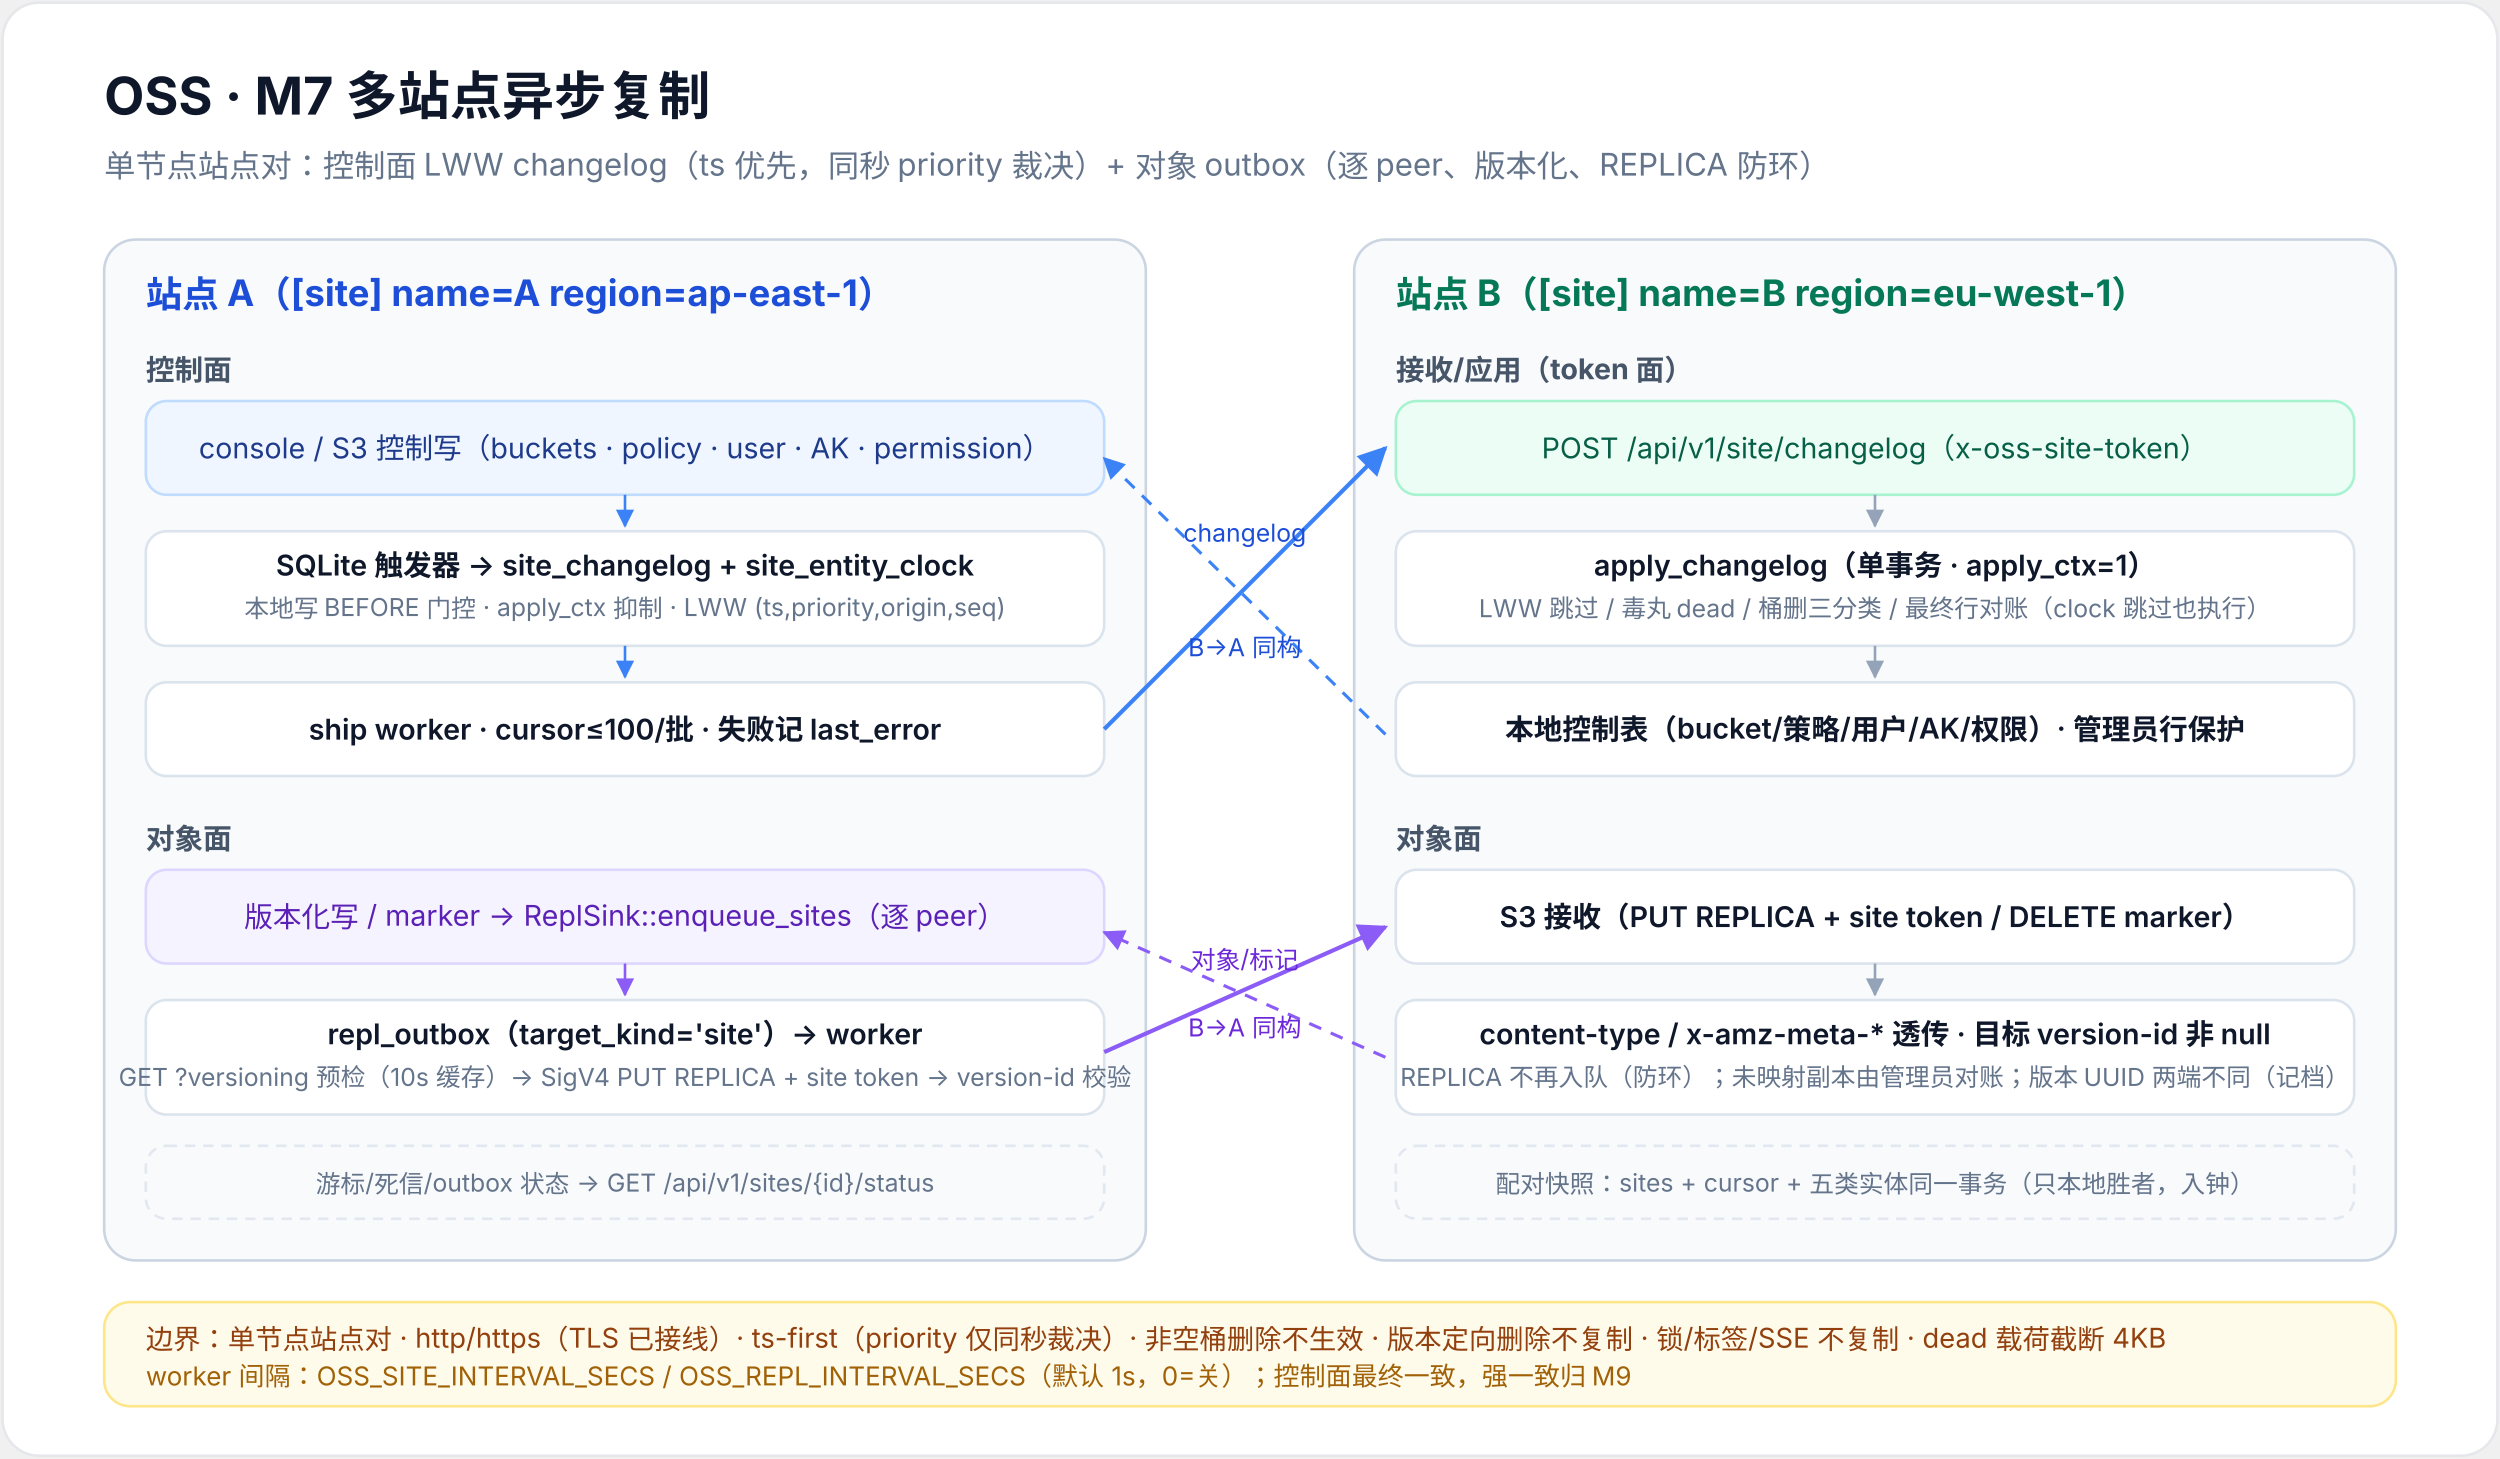
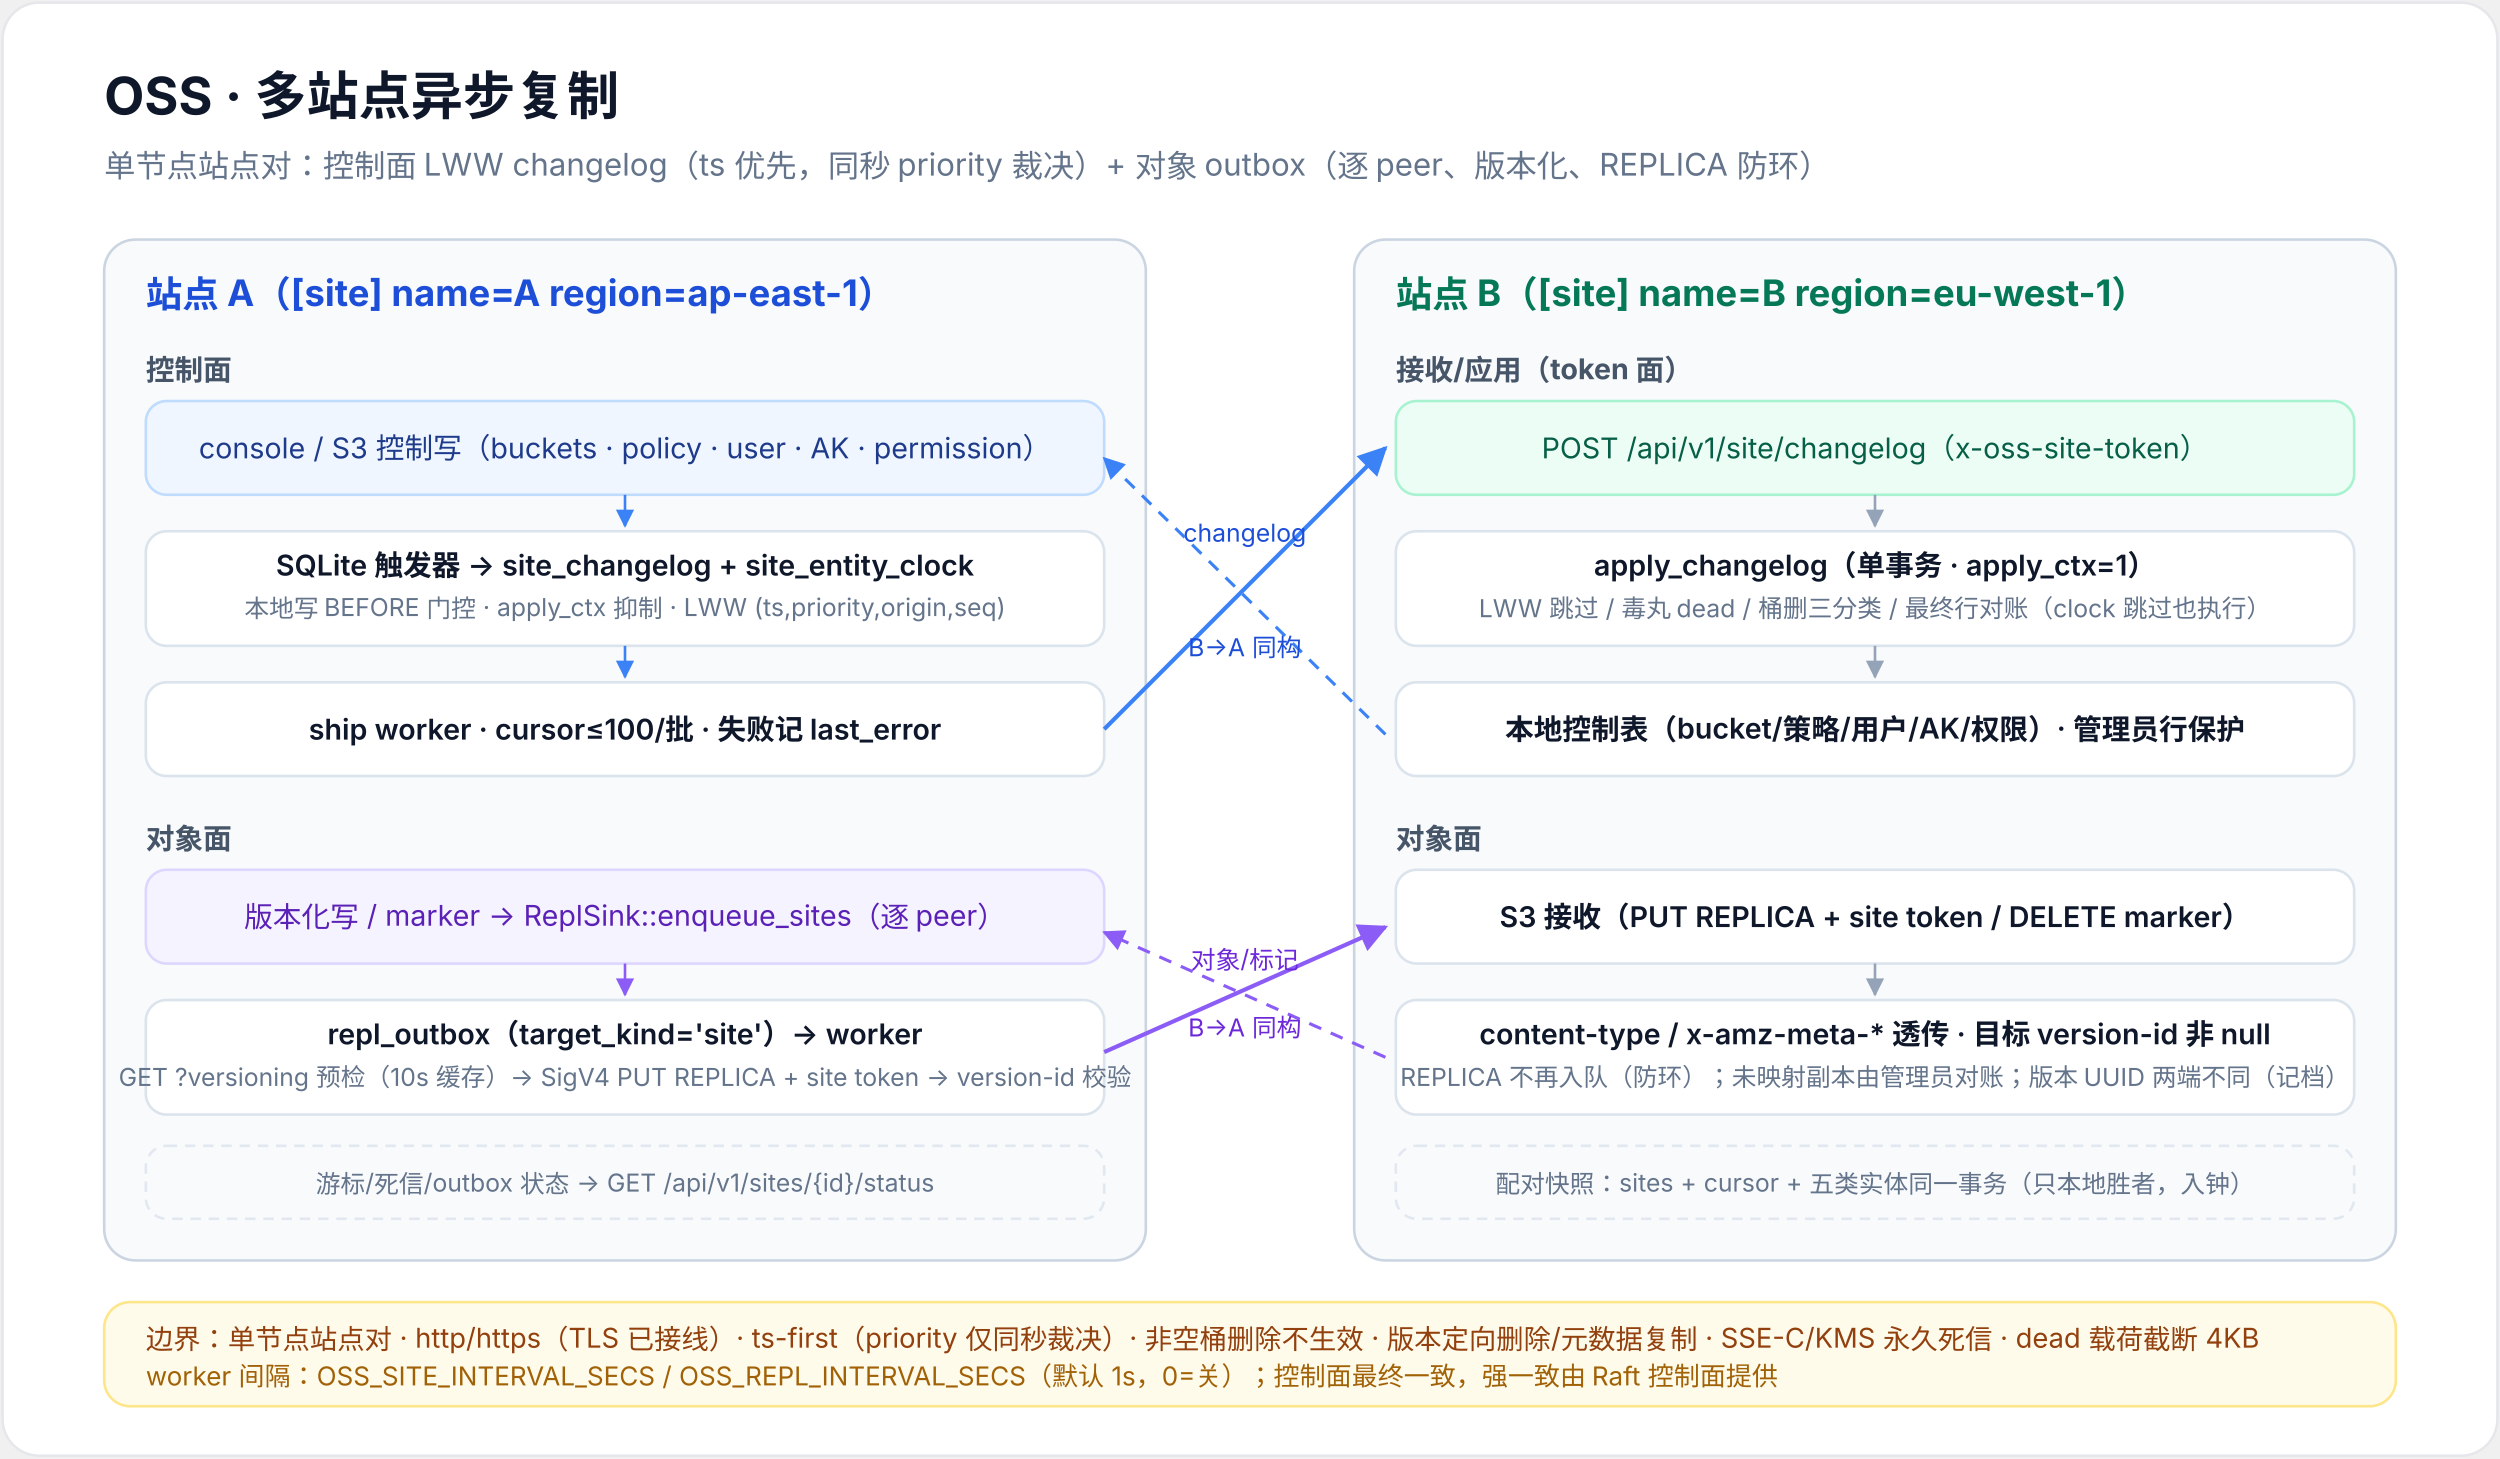
<svg xmlns="http://www.w3.org/2000/svg" viewBox="0 0 960 560" width="960" height="560" font-family="-apple-system, BlinkMacSystemFont, 'Segoe UI', 'Noto Sans SC', 'PingFang SC', 'Microsoft YaHei', sans-serif">
  <defs>
    <marker id="a" viewBox="0 0 10 10" refX="9" refY="5" markerWidth="7" markerHeight="7" orient="auto-start-reverse">
      <path d="M0,0 L10,5 L0,10 z" fill="#94a3b8" />
    </marker>
    <marker id="blue" viewBox="0 0 10 10" refX="9" refY="5" markerWidth="7" markerHeight="7" orient="auto-start-reverse">
      <path d="M0,0 L10,5 L0,10 z" fill="#3b82f6" />
    </marker>
    <marker id="violet" viewBox="0 0 10 10" refX="9" refY="5" markerWidth="7" markerHeight="7" orient="auto-start-reverse">
      <path d="M0,0 L10,5 L0,10 z" fill="#8b5cf6" />
    </marker>
  </defs>
  <rect x="1" y="1" width="958" height="558" rx="14" fill="#ffffff" stroke="#e5e7eb" />
-   <text x="40" y="44" font-size="20" font-weight="700" fill="#0f172a">OSS · M7 多站点异步复制</text>
+   <text x="40" y="44" font-size="20" font-weight="700" fill="#0f172a">OSS · 多站点异步复制</text>
  <text x="40" y="68" font-size="12" fill="#64748b">单节点站点对：控制面 LWW changelog（ts 优先，同秒 priority 裁决）+ 对象 outbox（逐 peer、版本化、REPLICA 防环）</text>
  <rect x="40" y="92" width="400" height="392" rx="12" fill="#f8fafc" stroke="#cbd5e1" />
  <text x="56" y="118" font-size="14" font-weight="700" fill="#1d4ed8">站点 A（[site] name=A region=ap-east-1）</text>
  <text x="56" y="146" font-size="11" font-weight="700" fill="#475569">控制面</text>
  <rect x="56" y="154" width="368" height="36" rx="8" fill="#eff6ff" stroke="#bfdbfe" />
  <text x="240" y="176" font-size="11" fill="#1e3a8a" text-anchor="middle">console / S3 控制写（buckets · policy · user · AK · permission）</text>
  <line x1="240" y1="190" x2="240" y2="202" stroke="#3b82f6" marker-end="url(#blue)" />
  <rect x="56" y="204" width="368" height="44" rx="8" fill="#ffffff" stroke="#dbe3ec" />
  <text x="240" y="221" font-size="11" font-weight="600" fill="#0f172a" text-anchor="middle">SQLite 触发器 → site_changelog + site_entity_clock</text>
  <text x="240" y="237" font-size="9.5" fill="#64748b" text-anchor="middle">本地写 BEFORE 门控 · apply_ctx 抑制 · LWW (ts,priority,origin,seq)</text>
  <line x1="240" y1="248" x2="240" y2="260" stroke="#3b82f6" marker-end="url(#blue)" />
  <rect x="56" y="262" width="368" height="36" rx="8" fill="#ffffff" stroke="#dbe3ec" />
  <text x="240" y="284" font-size="11" font-weight="600" fill="#0f172a" text-anchor="middle">ship worker · cursor≤100/批 · 失败记 last_error</text>
  <text x="56" y="326" font-size="11" font-weight="700" fill="#475569">对象面</text>
  <rect x="56" y="334" width="368" height="36" rx="8" fill="#f5f3ff" stroke="#ddd6fe" />
  <text x="240" y="356" font-size="11" fill="#5b21b6" text-anchor="middle">版本化写 / marker → ReplSink::enqueue_sites（逐 peer）</text>
  <line x1="240" y1="370" x2="240" y2="382" stroke="#8b5cf6" marker-end="url(#violet)" />
  <rect x="56" y="384" width="368" height="44" rx="8" fill="#ffffff" stroke="#dbe3ec" />
  <text x="240" y="401" font-size="11" font-weight="600" fill="#0f172a" text-anchor="middle">repl_outbox（target_kind='site'）→ worker</text>
  <text x="240" y="417" font-size="9.5" fill="#64748b" text-anchor="middle">GET ?versioning 预检（10s 缓存）→ SigV4 PUT REPLICA + site token → version-id 校验</text>
  <rect x="56" y="440" width="368" height="28" rx="8" fill="#f8fafc" stroke="#e2e8f0" stroke-dasharray="4 3" />
  <text x="240" y="458" font-size="9.5" fill="#64748b" text-anchor="middle">游标/死信/outbox 状态 → GET /api/v1/sites/{id}/status</text>
  <rect x="520" y="92" width="400" height="392" rx="12" fill="#f8fafc" stroke="#cbd5e1" />
  <text x="536" y="118" font-size="14" font-weight="700" fill="#047857">站点 B（[site] name=B region=eu-west-1）</text>
  <text x="536" y="146" font-size="11" font-weight="700" fill="#475569">接收/应用（token 面）</text>
  <rect x="536" y="154" width="368" height="36" rx="8" fill="#ecfdf5" stroke="#a7f3d0" />
  <text x="720" y="176" font-size="11" fill="#065f46" text-anchor="middle">POST /api/v1/site/changelog（x-oss-site-token）</text>
  <line x1="720" y1="190" x2="720" y2="202" stroke="#94a3b8" marker-end="url(#a)" />
  <rect x="536" y="204" width="368" height="44" rx="8" fill="#ffffff" stroke="#dbe3ec" />
  <text x="720" y="221" font-size="11" font-weight="600" fill="#0f172a" text-anchor="middle">apply_changelog（单事务 · apply_ctx=1）</text>
  <text x="720" y="237" font-size="9.5" fill="#64748b" text-anchor="middle">LWW 跳过 / 毒丸 dead / 桶删三分类 / 最终行对账（clock 跳过也执行）</text>
  <line x1="720" y1="248" x2="720" y2="260" stroke="#94a3b8" marker-end="url(#a)" />
  <rect x="536" y="262" width="368" height="36" rx="8" fill="#ffffff" stroke="#dbe3ec" />
  <text x="720" y="284" font-size="11" font-weight="600" fill="#0f172a" text-anchor="middle">本地控制表（bucket/策略/用户/AK/权限）· 管理员行保护</text>
  <text x="536" y="326" font-size="11" font-weight="700" fill="#475569">对象面</text>
  <rect x="536" y="334" width="368" height="36" rx="8" fill="#ffffff" stroke="#dbe3ec" />
  <text x="720" y="356" font-size="11" font-weight="600" fill="#0f172a" text-anchor="middle">S3 接收（PUT REPLICA + site token / DELETE marker）</text>
  <line x1="720" y1="370" x2="720" y2="382" stroke="#94a3b8" marker-end="url(#a)" />
  <rect x="536" y="384" width="368" height="44" rx="8" fill="#ffffff" stroke="#dbe3ec" />
  <text x="720" y="401" font-size="11" font-weight="600" fill="#0f172a" text-anchor="middle">content-type / x-amz-meta-* 透传 · 目标 version-id 非 null</text>
  <text x="720" y="417" font-size="9.5" fill="#64748b" text-anchor="middle">REPLICA 不再入队（防环）；未映射副本由管理员对账；版本 UUID 两端不同（记档）</text>
  <rect x="536" y="440" width="368" height="28" rx="8" fill="#f8fafc" stroke="#e2e8f0" stroke-dasharray="4 3" />
  <text x="720" y="458" font-size="9.5" fill="#64748b" text-anchor="middle">配对快照：sites + cursor + 五类实体同一事务（只本地胜者，入钟）</text>
  <line x1="424" y1="280" x2="532" y2="172" stroke="#3b82f6" stroke-width="1.6" marker-end="url(#blue)" />
  <text x="478" y="208" font-size="9.5" fill="#1d4ed8" text-anchor="middle">changelog</text>
  <line x1="532" y1="282" x2="424" y2="176" stroke="#3b82f6" stroke-width="1.2" stroke-dasharray="5 4" marker-end="url(#blue)" />
  <text x="478" y="252" font-size="9.5" fill="#1d4ed8" text-anchor="middle">B→A 同构</text>
  <line x1="424" y1="404" x2="532" y2="356" stroke="#8b5cf6" stroke-width="1.6" marker-end="url(#violet)" />
  <text x="478" y="372" font-size="9.5" fill="#6d28d9" text-anchor="middle">对象/标记</text>
  <line x1="532" y1="406" x2="424" y2="358" stroke="#8b5cf6" stroke-width="1.2" stroke-dasharray="5 4" marker-end="url(#violet)" />
  <text x="478" y="398" font-size="9.5" fill="#6d28d9" text-anchor="middle">B→A 同构</text>
  <rect x="40" y="500" width="880" height="40" rx="10" fill="#fffbeb" stroke="#fde68a" />
-   <text x="56" y="518" font-size="10.5" fill="#92400e">边界：单节点站点对 · http/https（TLS 已接线）· ts-first（priority 仅同秒裁决）· 非空桶删除不生效 · 版本定向删除不复制 · 锁/标签/SSE 不复制 · dead 载荷截断 4KB</text>
-   <text x="56" y="532" font-size="10" fill="#a16207">worker 间隔：OSS_SITE_INTERVAL_SECS / OSS_REPL_INTERVAL_SECS（默认 1s，0=关）；控制面最终一致，强一致归 M9</text>
+   <text x="56" y="518" font-size="10.5" fill="#92400e">边界：单节点站点对 · http/https（TLS 已接线）· ts-first（priority 仅同秒裁决）· 非空桶删除不生效 · 版本定向删除/元数据复制 · SSE-C/KMS 永久死信 · dead 载荷截断 4KB</text>
+   <text x="56" y="532" font-size="10" fill="#a16207">worker 间隔：OSS_SITE_INTERVAL_SECS / OSS_REPL_INTERVAL_SECS（默认 1s，0=关）；控制面最终一致，强一致由 Raft 控制面提供</text>
</svg>
